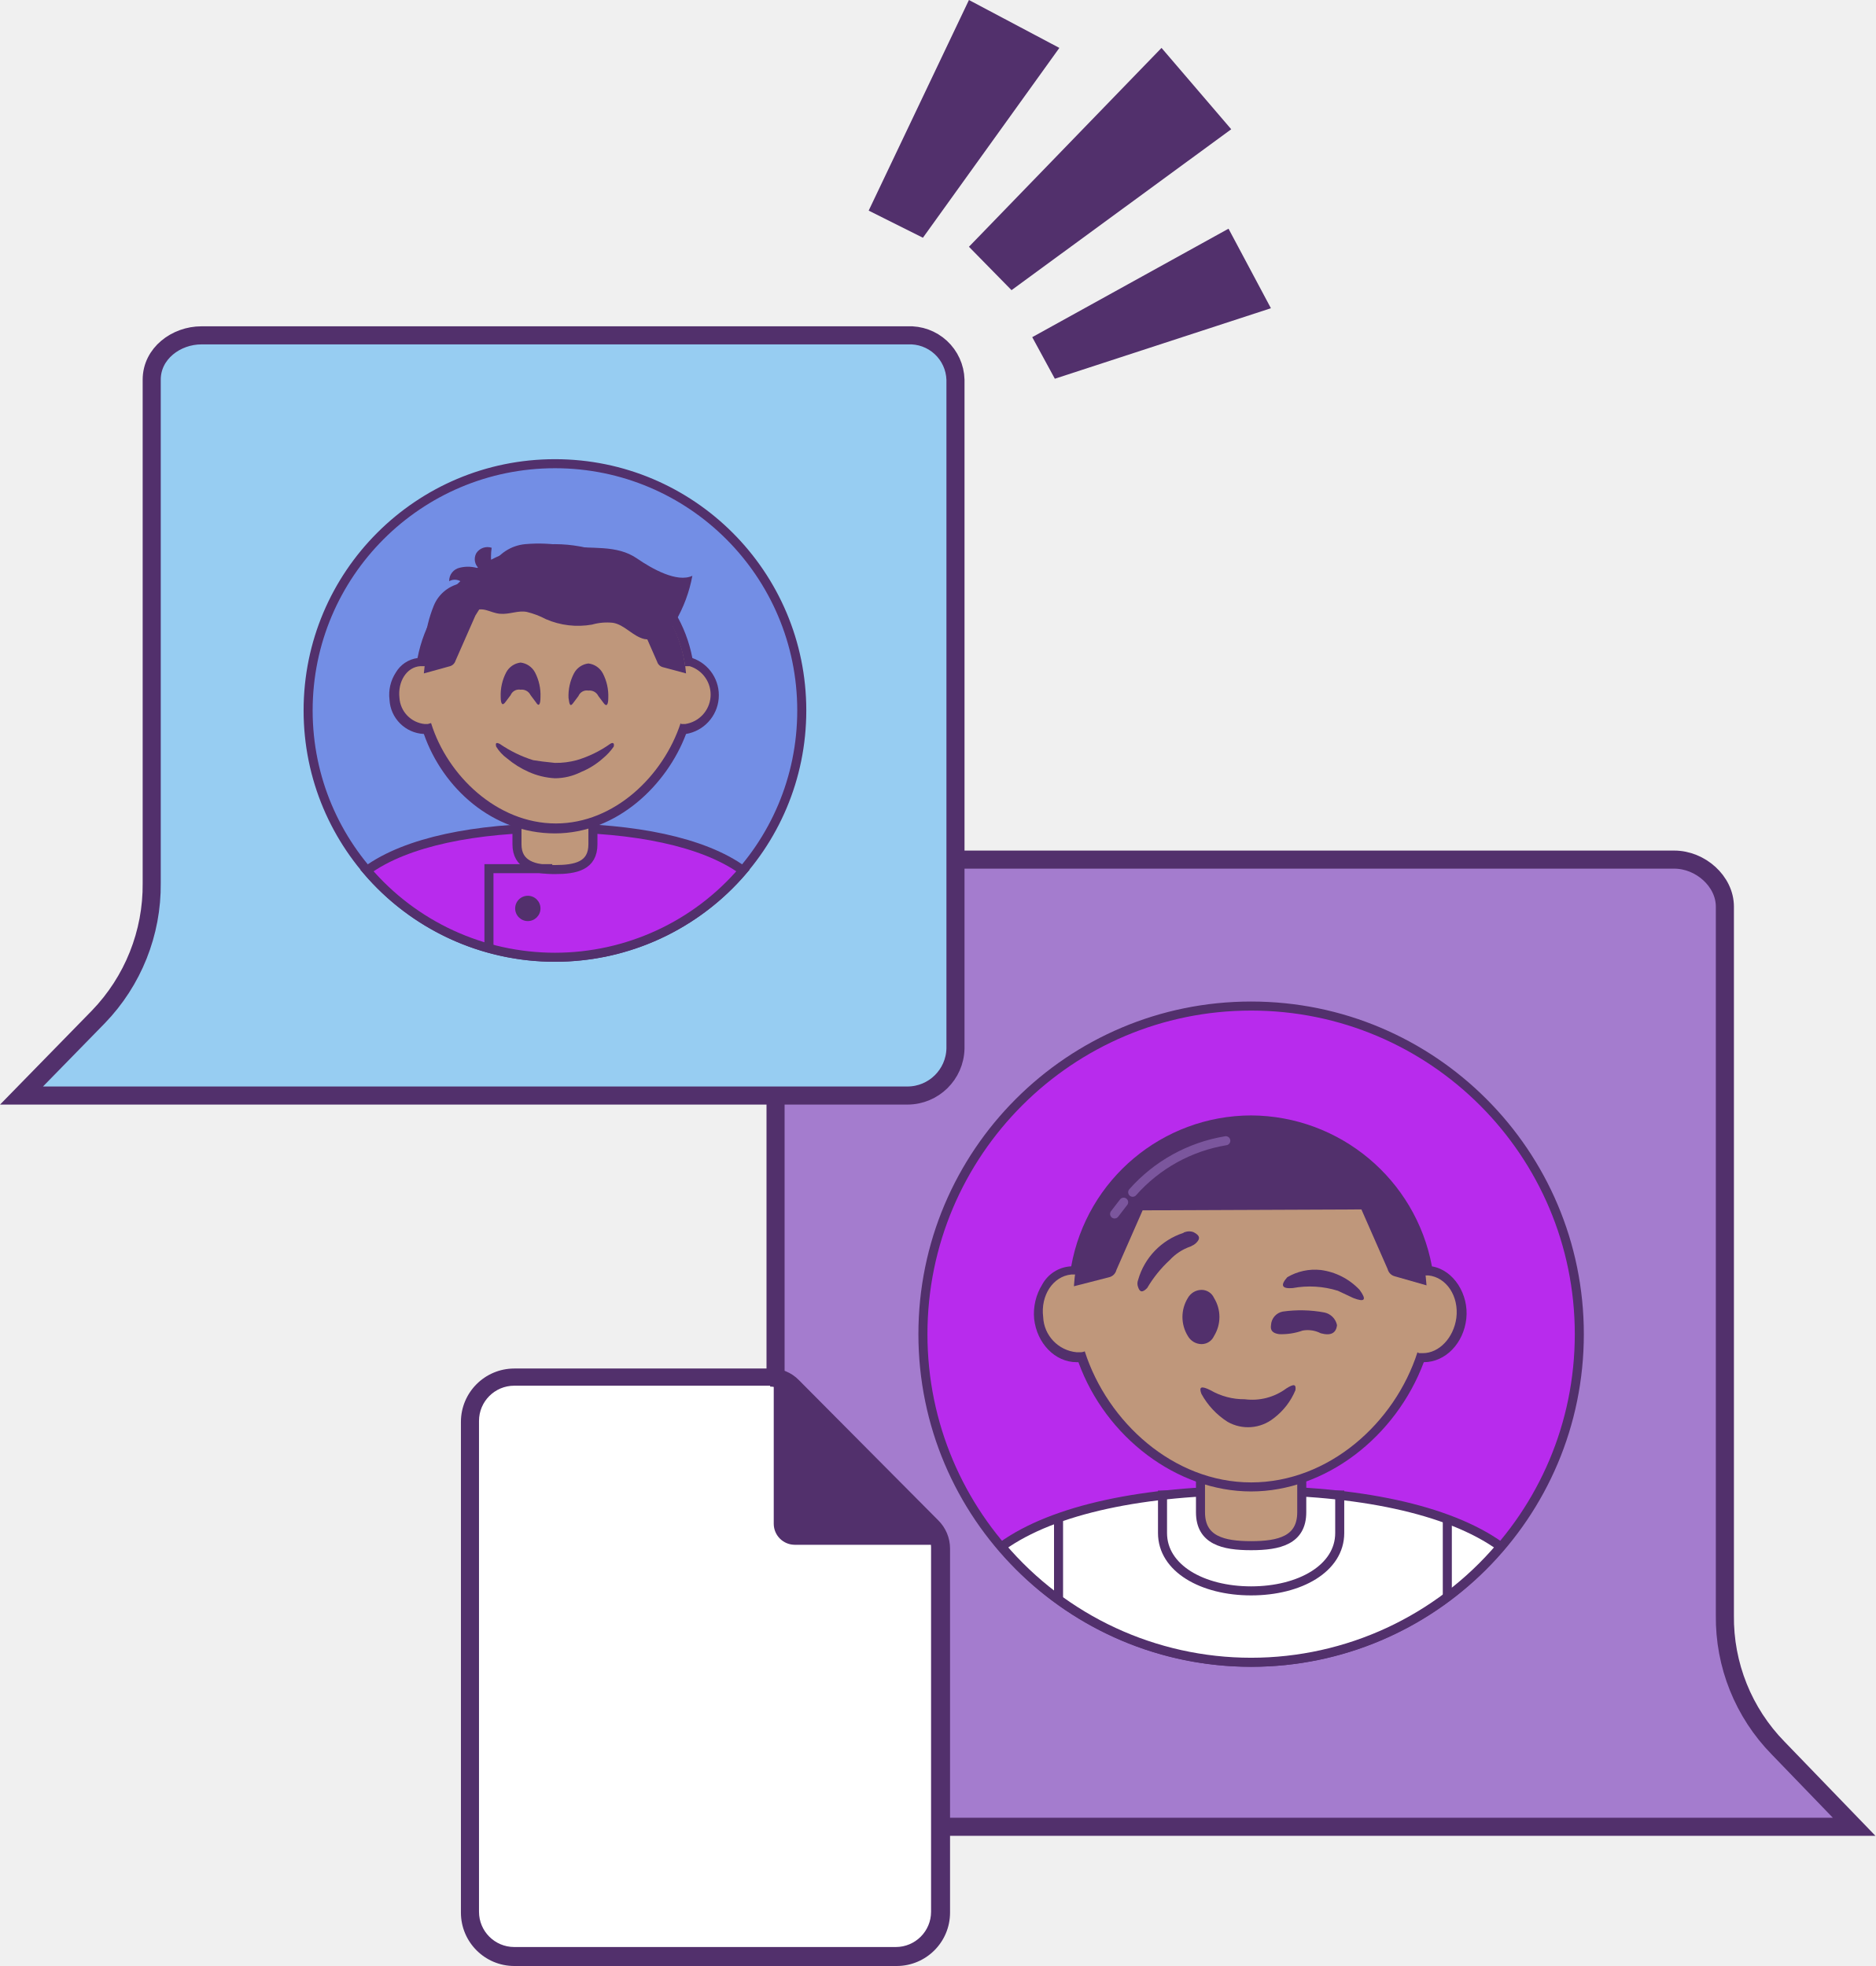
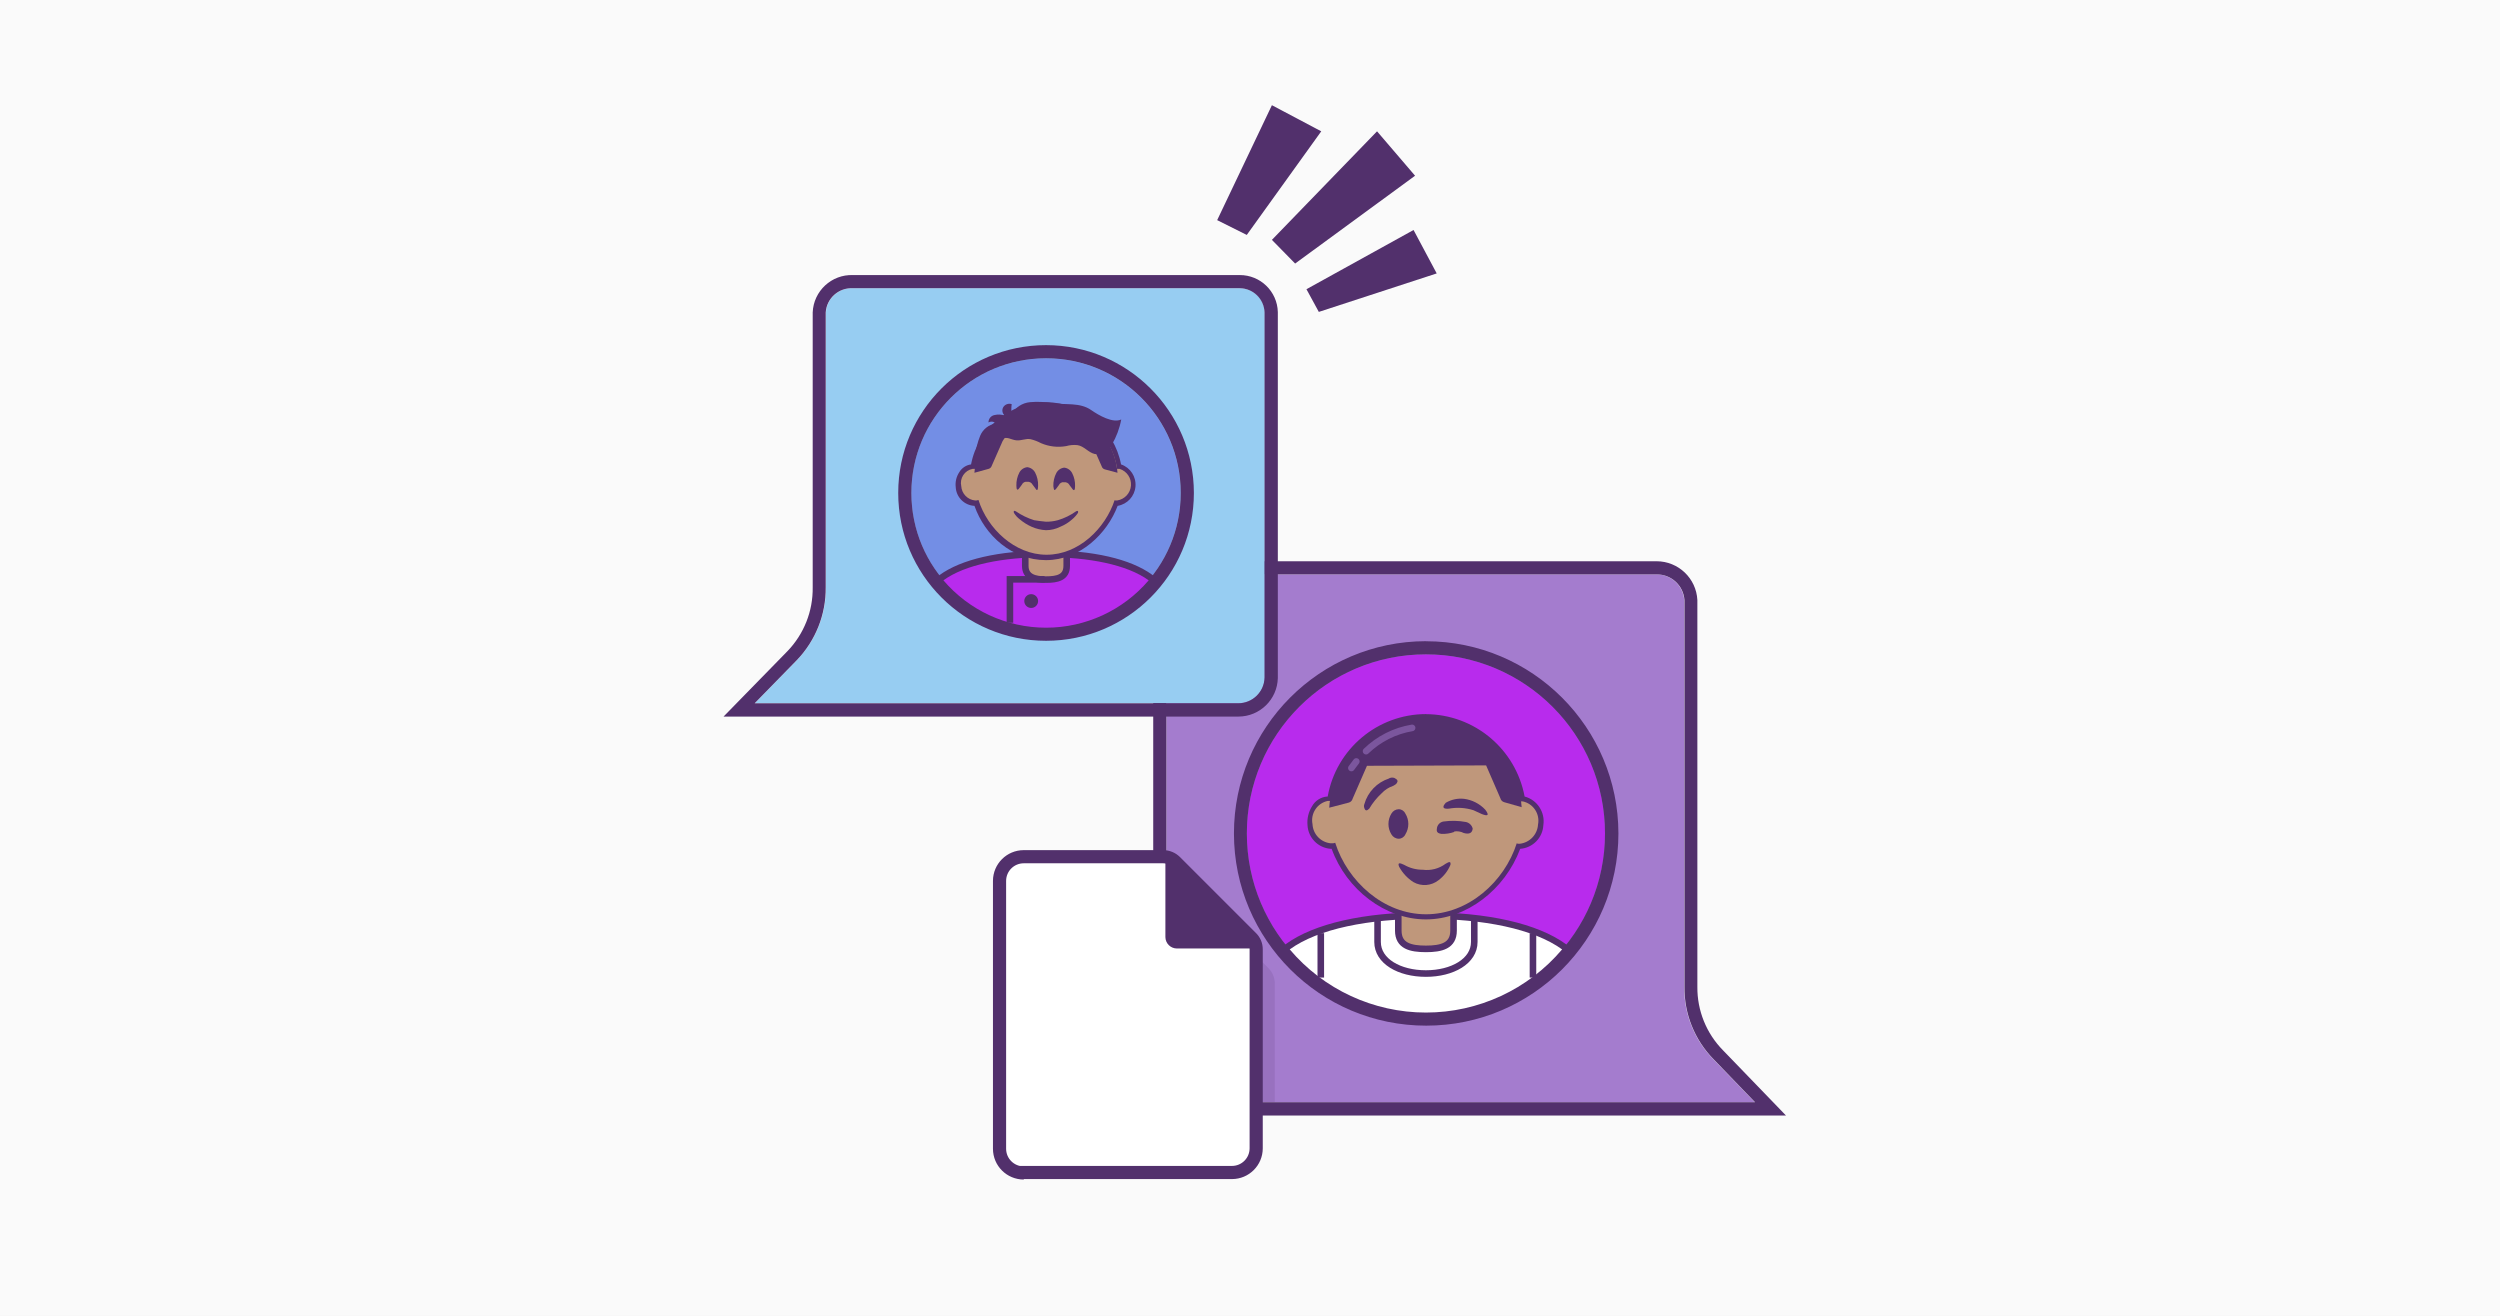
- <svg xmlns="http://www.w3.org/2000/svg" id="Layer_1" data-name="Layer 1" viewBox="0 0 207.43 217.5">
+ <svg xmlns="http://www.w3.org/2000/svg" id="Layer_1" data-name="Layer 1" viewBox="0 0 380 200">
  <defs>
-     <style>.cls-1{fill:#a47cce;}.cls-12,.cls-2,.cls-4{fill:none;}.cls-11,.cls-2,.cls-4,.cls-6,.cls-7{stroke:#52306c;}.cls-11,.cls-12,.cls-2,.cls-4,.cls-6,.cls-7{stroke-miterlimit:10;}.cls-2{stroke-width:2px;}.cls-11,.cls-3{fill:#b82bed;}.cls-5{fill:#97cdf2;}.cls-13,.cls-6{fill:#fff;}.cls-7,.cls-8{fill:#bf977b;}.cls-9{fill:#52306c;}.cls-10{fill:#738ee5;}.cls-12{stroke:#a47cce;stroke-linecap:round;opacity:0.5;isolation:isolate;}</style>
+     <style>.cls-1,.cls-12,.cls-7{fill:none;}.cls-2{fill:#fafafa;}.cls-3{fill:#a47cce;}.cls-14,.cls-4{fill:#52306c;}.cls-5{fill:#b82bed;}.cls-6{fill:#97cdf2;}.cls-15,.cls-7,.cls-9{stroke:#52306c;}.cls-12,.cls-15,.cls-7,.cls-9{stroke-miterlimit:10;}.cls-15,.cls-8{fill:#fff;}.cls-10,.cls-9{fill:#bf977b;}.cls-11{fill:#738ee5;}.cls-12{stroke:#a47cce;stroke-linecap:round;opacity:0.5;isolation:isolate;}.cls-13{clip-path:url(#clip-path);}.cls-14{opacity:0.15;}.cls-15{stroke-width:2px;}</style>
+     <clipPath id="clip-path">
+       <path class="cls-1" d="M256,91.21V150a15.47,15.47,0,0,0,4.42,11l6.3,6.52H181.49a4.14,4.14,0,0,1-4.2-3.9V91.21a4.19,4.19,0,0,1,4.2-3.9h70.35A4.19,4.19,0,0,1,256,91.21Z" />
+     </clipPath>
  </defs>
-   <path class="cls-1" d="M191,100.6V179a20.63,20.63,0,0,0,5.9,14.7l8.4,8.7H91.6a5.52,5.52,0,0,1-5.6-5.2V100.6c0-2.9,2.8-5.2,5.6-5.2h93.8C188.3,95.4,191,97.8,191,100.6Z" transform="translate(-0.22 -0.3)" />
-   <path class="cls-2" d="M191,100.6V179a20.63,20.63,0,0,0,5.9,14.7l8.4,8.7H91.6a5.52,5.52,0,0,1-5.6-5.2V100.6c0-2.9,2.8-5.2,5.6-5.2h93.8C188.3,95.4,191,97.8,191,100.6Z" transform="translate(-0.22 -0.3)" />
-   <circle id="SVGID" class="cls-3" cx="138.38" cy="147.6" r="36.3" />
-   <circle id="SVGID-2" data-name="SVGID" class="cls-4" cx="138.38" cy="147.6" r="36.3" />
-   <path class="cls-5" d="M17,42.3V98a21,21,0,0,1-5.9,14.8l-8.5,8.7h98a5.32,5.32,0,0,0,5.3-5.2v-74a5.06,5.06,0,0,0-5.3-4.9H22.5C19.7,37.4,17,39.4,17,42.3Z" transform="translate(-0.22 -0.3)" />
-   <path class="cls-2" d="M17,42.3V98a21,21,0,0,1-5.9,14.8l-8.5,8.7h98a5.32,5.32,0,0,0,5.3-5.2v-74a5.06,5.06,0,0,0-5.3-4.9H22.5C19.7,37.4,17,39.4,17,42.3Z" transform="translate(-0.22 -0.3)" />
-   <path class="cls-4" d="M124.1,166.6c-0.9,4.5,6,8.9,14.7,8.9s15.4-4.6,14.7-9" transform="translate(-0.22 -0.3)" />
-   <path class="cls-6" d="M138.6,165.2c-11.6,0-21.8,2-27.6,6.2a36.16,36.16,0,0,0,55.2,0C160.4,167.2,150.2,165.2,138.6,165.2Z" transform="translate(-0.22 -0.3)" />
-   <path class="cls-4" d="M128.8,165.2v4.7c0,3.9,4.4,6.4,9.8,6.4h0c5.4,0,9.8-2.5,9.8-6.4v-4.7" transform="translate(-0.22 -0.3)" />
-   <path class="cls-7" d="M144.2,162H133v5.6c0,3.1,2.5,3.7,5.6,3.7h0c3.1,0,5.6-.6,5.6-3.7V162h0Z" transform="translate(-0.22 -0.3)" />
-   <path class="cls-8" d="M138.6,164.8c-9.1,0-16.2-7.1-18.7-14.4h-0.6a4.53,4.53,0,0,1-4.2-4.3c-0.3-2.6,1.3-5.2,3.5-5.5a1.38,1.38,0,0,1,.4-0.3h0.1a19.75,19.75,0,0,1,39,.4c0.1,0,.1.1,0.2,0.1,2.3,0.3,3.8,2.6,3.5,5.3-0.3,2.5-2.1,4.4-4.2,4.4h-0.3C154.8,157.7,147.7,164.8,138.6,164.8Z" transform="translate(-0.22 -0.3)" />
-   <path class="cls-9" d="M138.6,124.7a19.31,19.31,0,0,1,19.1,16.7h0.5c2,0.2,3.4,2.3,3.1,4.7-0.3,2.2-1.9,3.9-3.7,3.9h-0.3a0.37,0.37,0,0,1-.3-0.1c-2.5,7.8-9.8,14.4-18.4,14.4s-15.9-6.7-18.4-14.5a1.27,1.27,0,0,1-.6.1h-0.3a4.09,4.09,0,0,1-3.7-3.9c-0.3-2.4,1.1-4.5,3.1-4.7h0.8a19.31,19.31,0,0,1,19.1-16.6m0-1a20.27,20.27,0,0,0-19.9,16.7h-0.1a3.86,3.86,0,0,0-3.1,2,6.15,6.15,0,0,0-.9,3.8c0.3,2.7,2.3,4.8,4.7,4.8h0.2c3,8.3,10.9,14.3,19.1,14.3s16-6,19.1-14.3c2.4,0,4.4-2.1,4.7-4.8s-1.4-5.4-3.8-5.8a20.45,20.45,0,0,0-20-16.7h0Z" transform="translate(-0.22 -0.3)" />
-   <path class="cls-9" d="M150.8,134.1l2.9,6.6a1.09,1.09,0,0,0,.8.8l3.5,1a19.54,19.54,0,0,0-39,.1l3.9-1a1.09,1.09,0,0,0,.8-0.8l2.9-6.6" transform="translate(-0.22 -0.3)" />
+   <rect class="cls-2" width="380" height="200" />
+   <path class="cls-3" d="M256,91.21V150a15.47,15.47,0,0,0,4.42,11l6.3,6.52H181.49a4.14,4.14,0,0,1-4.2-3.9V91.21a4.19,4.19,0,0,1,4.2-3.9h70.35A4.19,4.19,0,0,1,256,91.21Z" />
+   <path class="cls-4" d="M251.84,87.31a4.19,4.19,0,0,1,4.2,3.9V150a15.47,15.47,0,0,0,4.42,11l6.3,6.53H181.42a4.14,4.14,0,0,1-4.13-3.9V91.21a4.19,4.19,0,0,1,4.2-3.9h70.35m0-2H181.49a6.21,6.21,0,0,0-6.2,5.9v72.57a6.14,6.14,0,0,0,6.13,5.78h90.05l-3.27-3.39-6.3-6.52A13.57,13.57,0,0,1,258,150V91.21a6.21,6.21,0,0,0-6.2-5.9h0Z" />
+   <circle id="SVGID" class="cls-5" cx="216.74" cy="126.69" r="27.23" />
+   <g id="SVGID-2">
+     <path class="cls-4" d="M216.74,99.46a27.22,27.22,0,1,1-27.22,27.22,27.22,27.22,0,0,1,27.22-27.22m0-2A29.22,29.22,0,1,0,246,126.69a29.26,29.26,0,0,0-29.23-29.22h0Z" />
+   </g>
+   <path class="cls-6" d="M125.54,47.49V89.26a15.75,15.75,0,0,1-4.42,11.1l-6.37,6.52h73.5a4,4,0,0,0,4-3.9V47.49a3.79,3.79,0,0,0-3.91-3.68H129.66A3.93,3.93,0,0,0,125.54,47.49Z" />
+   <path class="cls-4" d="M188.42,43.81a3.8,3.8,0,0,1,3.79,3.68V103a4,4,0,0,1-4,3.9h-73.5l6.38-6.53a15.75,15.75,0,0,0,4.42-11.1V47.49a3.93,3.93,0,0,1,4.13-3.68h58.76m0-2H129.66a5.92,5.92,0,0,0-6.13,5.68V89.26A13.68,13.68,0,0,1,119.67,99l-6.37,6.52-3.32,3.4h78.25a6,6,0,0,0,6-5.85V47.43a5.77,5.77,0,0,0-5.79-5.62h0Z" />
+   <path class="cls-7" d="M205.86,140.71c-0.68,3.38,4.5,6.67,11,6.67s11.55-3.45,11-6.75" />
+   <path class="cls-8" d="M216.75,154.41a27.59,27.59,0,0,1-21.1-9.78l-0.35-.41,0.44-.32c4.22-3.06,11.68-4.75,21-4.75s16.77,1.69,21,4.75l0.44,0.32-0.35.41a27.62,27.62,0,0,1-21.07,9.78h0Z" />
+   <path class="cls-4" d="M216.74,139.66c8.7,0,16.35,1.5,20.7,4.65a27.12,27.12,0,0,1-41.4,0c4.35-3.15,12-4.65,20.7-4.65m0-1c-9.42,0-17,1.72-21.29,4.84l-0.87.63,0.7,0.82a28.12,28.12,0,0,0,42.93,0l0.7-.82L238,143.5c-4.31-3.12-11.87-4.84-21.29-4.84h0Z" />
+   <path class="cls-7" d="M209.39,139.66v3.52c0,2.92,3.3,4.8,7.35,4.8h0c4,0,7.35-1.87,7.35-4.8v-3.52" />
+   <path class="cls-9" d="M220.94,137.26h-8.4v4.2c0,2.33,1.88,2.77,4.2,2.77h0c2.33,0,4.2-.45,4.2-2.77v-4.2h0Z" />
+   <path class="cls-10" d="M216.74,139.36c-6.83,0-12.15-5.33-14-10.8h-0.45a3.4,3.4,0,0,1-3.15-3.23c-0.23-2,1-3.9,2.63-4.12A1,1,0,0,1,202,121h0.07a14.81,14.81,0,0,1,29.25.3c0.08,0,.08.08,0.15,0.08,1.73,0.23,2.85,2,2.63,4a3.47,3.47,0,0,1-3.15,3.3h-0.23C228.89,134,223.56,139.36,216.74,139.36Z" />
+   <path class="cls-4" d="M216.74,109.29a14.48,14.48,0,0,1,14.33,12.52h0.38a3,3,0,0,1,2.33,3.52,3.13,3.13,0,0,1-2.77,2.92h-0.23a0.28,0.28,0,0,1-.23-0.08c-1.87,5.85-7.35,10.8-13.8,10.8s-11.93-5-13.8-10.87a1,1,0,0,1-.45.08h-0.23a3.07,3.07,0,0,1-2.77-2.92,3,3,0,0,1,2.32-3.52h0.6a14.48,14.48,0,0,1,14.32-12.45m0-.75a15.2,15.2,0,0,0-14.93,12.53h-0.07a2.9,2.9,0,0,0-2.32,1.5,4.61,4.61,0,0,0-.68,2.85,3.8,3.8,0,0,0,3.52,3.6h0.15c2.25,6.23,8.17,10.73,14.33,10.73s12-4.5,14.33-10.73a3.8,3.8,0,0,0,3.52-3.6,3.9,3.9,0,0,0-2.85-4.35,15.34,15.34,0,0,0-15-12.52h0Z" />
+   <path class="cls-4" d="M225.89,116.34l2.17,5a0.82,0.82,0,0,0,.6.6l2.63,0.75a14.66,14.66,0,0,0-29.25.08L205,122a0.82,0.82,0,0,0,.6-0.6l2.18-5" />
  <g id="a">
-     <path class="cls-9" d="M144.3,147.5a3.16,3.16,0,0,1,2,.3q1.65,0.45,1.8-.9a1.8,1.8,0,0,0-1.4-1.4,14.21,14.21,0,0,0-4.6-.1,1.6,1.6,0,0,0-1.3,1.5c-0.1.6,0.2,0.9,0.9,1a7,7,0,0,0,2.6-.4m-10.2,6.6c-1-.5-1.3-0.4-1,0.4a8.51,8.51,0,0,0,2.9,3.1,4.56,4.56,0,0,0,5.1-.4,7.47,7.47,0,0,0,2.4-3.1c0.1-.7-0.2-0.7-1-0.2a6.33,6.33,0,0,1-4.6,1.2,7.46,7.46,0,0,1-3.8-1m-1-11.1a1.76,1.76,0,0,0-1.5.9,4,4,0,0,0,0,4.2,1.76,1.76,0,0,0,1.5.9,1.51,1.51,0,0,0,1.4-.9,4,4,0,0,0,0-4.2,1.51,1.51,0,0,0-1.4-.9m-0.4-5.4c0.3-.4.1-0.7-0.5-1a1.39,1.39,0,0,0-.9,0,0.35,0.35,0,0,0-.2.1,7.67,7.67,0,0,0-5,5.2,1.1,1.1,0,0,0,0,.8c0.2,0.6.5,0.6,1,.1a13.61,13.61,0,0,1,2.5-3.1,5.63,5.63,0,0,1,2.3-1.5c0.1,0,.1-0.1.2-0.1a1.58,1.58,0,0,0,.6-0.5m17.2,6.3c1.3,0.5,1.5.2,0.7-.9a7.17,7.17,0,0,0-4.3-2.2,6,6,0,0,0-3.7.8q-1.2,1.35.6,1.2a10.38,10.38,0,0,1,5,.3Z" transform="translate(-0.22 -0.3)" />
+     <path class="cls-4" d="M221,126.39a2.37,2.37,0,0,1,1.5.23q1.24,0.34,1.35-.67a1.35,1.35,0,0,0-1-1,10.66,10.66,0,0,0-3.45-.08,1.2,1.2,0,0,0-1,1.13c-0.08.45,0.15,0.67,0.67,0.75a5.25,5.25,0,0,0,2-.3m-7.65,5c-0.75-.37-1-0.3-0.75.3a6.38,6.38,0,0,0,2.17,2.33,3.42,3.42,0,0,0,3.83-.3,5.6,5.6,0,0,0,1.8-2.33c0.08-.52-0.15-0.52-0.75-0.15a4.75,4.75,0,0,1-3.45.9,5.6,5.6,0,0,1-2.85-.75M212.61,123a1.32,1.32,0,0,0-1.12.67,3,3,0,0,0,0,3.15,1.32,1.32,0,0,0,1.13.67,1.13,1.13,0,0,0,1-.67,3,3,0,0,0,0-3.15,1.13,1.13,0,0,0-1-.67m-0.3-4c0.23-.3.08-0.52-0.37-0.75a1,1,0,0,0-.67,0,0.26,0.26,0,0,0-.15.08,5.75,5.75,0,0,0-3.75,3.9,0.82,0.82,0,0,0,0,.6c0.15,0.45.38,0.45,0.75,0.08a10.21,10.21,0,0,1,1.88-2.33,4.22,4.22,0,0,1,1.73-1.12c0.08,0,.08-0.08.15-0.08a1.19,1.19,0,0,0,.45-0.37m12.9,4.73c1,0.38,1.13.15,0.52-.67a5.38,5.38,0,0,0-3.23-1.65,4.5,4.5,0,0,0-2.77.6q-0.9,1,.45.9a7.78,7.78,0,0,1,3.75.23Z" />
  </g>
-   <circle id="SVGID-3" data-name="SVGID" class="cls-10" cx="61.38" cy="78.6" r="27.3" />
-   <circle id="SVGID-4" data-name="SVGID" class="cls-4" cx="61.38" cy="78.6" r="27.3" />
-   <path class="cls-11" d="M61.6,91.9c-8.7,0-16.4,1.5-20.8,4.7a27.33,27.33,0,0,0,41.6,0C78,93.4,70.3,91.9,61.6,91.9Z" transform="translate(-0.22 -0.3)" />
-   <path class="cls-7" d="M65.8,89.5H57.4v4.2c0,2.3,1.9,2.8,4.2,2.8h0c2.3,0,4.2-.4,4.2-2.8V89.5Z" transform="translate(-0.22 -0.3)" />
-   <path class="cls-8" d="M61.6,92c-6.8,0-12.2-5.5-14.2-11H47.1a3.56,3.56,0,0,1-3.3-3.4c-0.2-2.1,1-3.9,2.8-4.1h0.2a15,15,0,0,1,29.6,0h0c1.8,0.2,3,2,2.8,4.1A3.56,3.56,0,0,1,75.9,81H75.7C73.8,86.5,68.4,92,61.6,92Z" transform="translate(-0.22 -0.3)" />
-   <path class="cls-9" d="M61.6,61.5A14.64,14.64,0,0,1,76,74h0.5a3.29,3.29,0,0,1-.5,6.4H75.7c-0.1,0-.2,0-0.2-0.1-1.9,5.8-7.3,11.1-13.8,11.1s-12-5.3-13.8-11.1c-0.1,0-.3.1-0.4,0.1H47.2a3.11,3.11,0,0,1-2.8-2.9c-0.2-1.8.8-3.4,2.3-3.5h0.6A14.3,14.3,0,0,1,61.6,61.5m0-1A15.52,15.52,0,0,0,46.4,73.1,3.29,3.29,0,0,0,44,74.7a4.49,4.49,0,0,0-.7,3,4,4,0,0,0,3.8,3.8h0c2.1,6,7.6,11,14.5,11s12.4-5.4,14.5-11a4.35,4.35,0,0,0,.7-8.4A15.52,15.52,0,0,0,61.6,60.5h0Z" transform="translate(-0.22 -0.3)" />
-   <path class="cls-9" d="M70.7,68.5l2.2,5a0.9,0.9,0,0,0,.6.6l2.6,0.7a14.55,14.55,0,0,0-29,0L50,74a0.9,0.9,0,0,0,.6-0.6l2.2-5,0.5-.8,4-2.2,5.4,1.7Z" transform="translate(-0.22 -0.3)" />
-   <path class="cls-9" d="M58.5,68a9,9,0,0,1,2.1.8,8.94,8.94,0,0,0,5.1.6,6,6,0,0,1,2.3-.2c1.3,0.2,2.2,1.5,3.5,1.8a3.16,3.16,0,0,0,3.4-1.9A15.74,15.74,0,0,0,76.8,64c-1.7.8-4.5-.8-6.1-1.9-2.3-1.6-5.1-1-7.9-1.4a17,17,0,0,0-4.5-.2,4.77,4.77,0,0,0-3.7,2.4,6.7,6.7,0,0,1,0-2,1.47,1.47,0,0,0-1.7.6,1.38,1.38,0,0,0,.3,1.7,3.76,3.76,0,0,0-2.1-.1,1.49,1.49,0,0,0-1.2,1.5,1.23,1.23,0,0,1,1.5.2,4.09,4.09,0,0,0-3.2,2.5,14.48,14.48,0,0,0-1,4.1,18.46,18.46,0,0,1-.4,2.3c-0.1-.4,1.1,0,1.5,0s-0.1.1-.1,0.5c1.3-.1,2.1-1.5,2.5-2.8s0.7-2.7,1.8-3.4,1.9,0.1,3,.2S57.5,67.8,58.5,68Z" transform="translate(-0.22 -0.3)" />
-   <g id="a-2" data-name="a">
-     <path class="cls-9" d="M55.1,82.9a4.56,4.56,0,0,0,1.2,1.3,10,10,0,0,0,2.4,1.5,8.17,8.17,0,0,0,2.9.7,6.48,6.48,0,0,0,2.9-.7,8.31,8.31,0,0,0,2.4-1.5,6.42,6.42,0,0,0,1.2-1.3c0.1-.4-0.1-0.5-0.4-0.3A12.49,12.49,0,0,1,64,84.4a8.75,8.75,0,0,1-2.4.3q-1.5-.15-2.4-0.3a13.77,13.77,0,0,1-3.7-1.8c-0.4-.2-0.5-0.1-0.4.3M60,77.4a5.4,5.4,0,0,0-.6-2.7,2.08,2.08,0,0,0-1.6-1.1h0a2.08,2.08,0,0,0-1.6,1.1,5.4,5.4,0,0,0-.6,2.7c0,0.8.2,1,.5,0.6l0.6-.8a1,1,0,0,1,1.1-.6h0a1.08,1.08,0,0,1,1.1.6L59.5,78c0.3,0.5.5,0.3,0.5-.6m3.6,0.7,0.6-.8a1,1,0,0,1,1.1-.6h0a1.08,1.08,0,0,1,1.1.6L67,78.1c0.3,0.4.5,0.2,0.5-.6a5.4,5.4,0,0,0-.6-2.7,2.08,2.08,0,0,0-1.6-1.1h0a2.08,2.08,0,0,0-1.6,1.1,5.4,5.4,0,0,0-.6,2.7C63.2,78.3,63.3,78.5,63.6,78.1Z" transform="translate(-0.22 -0.3)" />
+   <circle id="SVGID-3" class="cls-11" cx="158.99" cy="74.94" r="20.47" />
+   <g id="SVGID-4">
+     <path class="cls-4" d="M159,54.46a20.47,20.47,0,1,1-20.47,20.47A20.47,20.47,0,0,1,159,54.46m0-2a22.47,22.47,0,1,0,22.47,22.47A22.5,22.5,0,0,0,159,52.46h0Z" />
  </g>
-   <polygon class="cls-9" points="107.17 27.3 111.88 32.1 136.18 14.3 128.47 5.3 107.17 27.3" />
-   <polygon class="cls-9" points="114.17 37.3 135.88 25.3 140.57 34.1 116.67 41.9 114.17 37.3" />
-   <polygon class="cls-9" points="102.08 26.3 96.08 23.3 107.17 0 117.17 5.3 102.08 26.3" />
-   <polyline class="cls-4" points="61.08 96.1 54.08 96.1 54.08 101.8 54.08 104.9" />
-   <circle class="cls-9" cx="58.38" cy="100.5" r="1.4" />
-   <line class="cls-4" x1="117.08" y1="167.8" x2="117.08" y2="176.8" />
-   <line class="cls-4" x1="160.08" y1="167.8" x2="160.08" y2="176.8" />
-   <path class="cls-12" d="M124.5,133.3c-0.3.4-.7,0.9-1,1.3" transform="translate(-0.22 -0.3)" />
-   <path class="cls-12" d="M135.8,126.5a17.55,17.55,0,0,0-10.3,5.7" transform="translate(-0.22 -0.3)" />
-   <path class="cls-13" d="M57.1,216.7a4.91,4.91,0,0,1-4.9-4.9V157.5a4.91,4.91,0,0,1,4.9-4.9H85.4a3.49,3.49,0,0,1,2.4,1L103.2,169a3.25,3.25,0,0,1,1,2.4v40.3a4.91,4.91,0,0,1-4.9,4.9H57.1v0.1Z" transform="translate(-0.22 -0.3)" />
-   <path class="cls-9" d="M85.4,153.7a2.41,2.41,0,0,1,1.7.7l15.4,15.4a2.34,2.34,0,0,1,.7,1.7v40.3a3.9,3.9,0,0,1-3.9,3.9H57.1a3.9,3.9,0,0,1-3.9-3.9V157.5a3.9,3.9,0,0,1,3.9-3.9H85.4m0-1.9H57.1a5.91,5.91,0,0,0-5.9,5.9v54.3a5.91,5.91,0,0,0,5.9,5.9H99.4a5.91,5.91,0,0,0,5.9-5.9V171.6a4.39,4.39,0,0,0-1.3-3.1L88.6,153a4.22,4.22,0,0,0-3.2-1.3h0Z" transform="translate(-0.22 -0.3)" />
-   <path class="cls-9" d="M85.8,152.7v16.2a2.33,2.33,0,0,0,2.3,2.3h16.6" transform="translate(-0.22 -0.3)" />
+   <path class="cls-5" d="M159,95.91a21,21,0,0,1-16-7.38l-0.35-.41,0.44-.32c3.21-2.33,8.85-3.62,15.89-3.62s12.68,1.29,15.89,3.62l0.44,0.32-0.35.41a21,21,0,0,1-16,7.38h0Z" />
+   <path class="cls-4" d="M159,84.69c6.53,0,12.3,1.13,15.6,3.52a20.5,20.5,0,0,1-31.2,0c3.3-2.4,9.07-3.52,15.6-3.52m0-1c-7.14,0-12.89,1.32-16.19,3.72l-0.87.64,0.7,0.82a21.5,21.5,0,0,0,32.72,0L176,88l-0.87-.64c-3.3-2.4-9-3.72-16.19-3.72h0Z" />
+   <path class="cls-9" d="M162.14,82.89h-6.3V86c0,1.73,1.43,2.1,3.15,2.1h0c1.72,0,3.15-.3,3.15-2.1V82.89Z" />
+   <path class="cls-10" d="M159,84.76c-5.1,0-9.15-4.12-10.65-8.25h-0.22A2.67,2.67,0,0,1,145.64,74a2.64,2.64,0,0,1,2.1-3.07h0.15a11.25,11.25,0,0,1,22.2,0h0a2.64,2.64,0,0,1,2.1,3.07,2.67,2.67,0,0,1-2.48,2.55h-0.15C168.14,80.64,164.09,84.76,159,84.76Z" />
+   <path class="cls-4" d="M159,61.89a11,11,0,0,1,10.8,9.38h0.38a2.47,2.47,0,0,1-.37,4.8h-0.23c-0.07,0-.15,0-0.15-0.07-1.43,4.35-5.48,8.32-10.35,8.32s-9-4-10.35-8.32c-0.07,0-.22.07-0.3,0.07h-0.22a2.33,2.33,0,0,1-2.1-2.18,2.18,2.18,0,0,1,1.72-2.62h0.45A10.73,10.73,0,0,1,159,61.89m0-.75a11.64,11.64,0,0,0-11.4,9.45,2.47,2.47,0,0,0-1.8,1.2,3.37,3.37,0,0,0-.53,2.25,3,3,0,0,0,2.85,2.85h0c1.57,4.5,5.7,8.25,10.88,8.25s9.3-4.05,10.88-8.25a3.26,3.26,0,0,0,.52-6.3A11.64,11.64,0,0,0,159,61.14h0Z" />
+   <path class="cls-4" d="M165.81,67.14l1.65,3.75a0.68,0.68,0,0,0,.45.45l1.95,0.52a10.91,10.91,0,0,0-21.75,0l2.18-.6a0.68,0.68,0,0,0,.45-0.45l1.65-3.75,0.38-.6,3-1.65,4.05,1.27Z" />
+   <path class="cls-4" d="M156.66,66.76a6.75,6.75,0,0,1,1.57.6,6.71,6.71,0,0,0,3.82.45,4.5,4.5,0,0,1,1.73-.15c1,0.15,1.65,1.13,2.63,1.35A2.37,2.37,0,0,0,169,67.59a11.81,11.81,0,0,0,1.43-3.83c-1.27.6-3.37-.6-4.57-1.43-1.73-1.2-3.82-.75-5.93-1.05a12.75,12.75,0,0,0-3.37-.15,3.58,3.58,0,0,0-2.78,1.8,5,5,0,0,1,0-1.5,1.1,1.1,0,0,0-1.28.45,1,1,0,0,0,.22,1.28,2.82,2.82,0,0,0-1.57-.07,1.12,1.12,0,0,0-.9,1.13,0.92,0.92,0,0,1,1.13.15,3.07,3.07,0,0,0-2.4,1.88,10.86,10.86,0,0,0-.75,3.07,13.85,13.85,0,0,1-.3,1.73c-0.07-.3.82,0,1.13,0s-0.07.07-.07,0.38c1-.07,1.57-1.12,1.88-2.1a4.23,4.23,0,0,1,1.35-2.55c0.82-.53,1.43.07,2.25,0.15S155.91,66.61,156.66,66.76Z" />
+   <g id="a-2">
+     <path class="cls-4" d="M154.11,77.94a3.42,3.42,0,0,0,.9,1,7.5,7.5,0,0,0,1.8,1.13,6.13,6.13,0,0,0,2.18.52,4.86,4.86,0,0,0,2.17-.52,6.23,6.23,0,0,0,1.8-1.12,4.82,4.82,0,0,0,.9-1c0.07-.3-0.07-0.37-0.3-0.23a9.37,9.37,0,0,1-2.77,1.35,6.56,6.56,0,0,1-1.8.23q-1.13-.11-1.8-0.23a10.33,10.33,0,0,1-2.78-1.35c-0.3-.15-0.37-0.07-0.3.23m3.68-4.12a4.05,4.05,0,0,0-.45-2,1.56,1.56,0,0,0-1.2-.82h0a1.56,1.56,0,0,0-1.2.82,4.05,4.05,0,0,0-.45,2c0,0.6.15,0.75,0.38,0.45l0.45-.6a0.75,0.75,0,0,1,.82-0.45h0a0.81,0.81,0,0,1,.82.45l0.45,0.6c0.22,0.38.38,0.23,0.38-.45m2.7,0.52,0.45-.6a0.75,0.75,0,0,1,.82-0.45h0a0.81,0.81,0,0,1,.82.45l0.45,0.6c0.23,0.3.38,0.15,0.38-.45a4,4,0,0,0-.45-2,1.56,1.56,0,0,0-1.2-.82h0a1.56,1.56,0,0,0-1.2.82,4.05,4.05,0,0,0-.45,2C160.19,74.49,160.26,74.64,160.49,74.34Z" />
+   </g>
+   <polygon class="cls-4" points="193.33 36.46 196.86 40.06 215.09 26.71 209.31 19.96 193.33 36.46" />
+   <polygon class="cls-4" points="198.58 43.96 214.86 34.96 218.38 41.56 200.46 47.41 198.58 43.96" />
+   <polygon class="cls-4" points="189.51 35.71 185.01 33.46 193.33 15.99 200.83 19.96 189.51 35.71" />
+   <polyline class="cls-7" points="158.76 88.06 153.51 88.06 153.51 92.34 153.51 94.66" />
+   <circle class="cls-4" cx="156.74" cy="91.36" r="1.05" />
+   <line class="cls-7" x1="200.76" y1="141.84" x2="200.76" y2="148.59" />
+   <line class="cls-7" x1="233.01" y1="141.84" x2="233.01" y2="148.59" />
+   <path class="cls-12" d="M206.16,115.74l-0.75,1" />
+   <path class="cls-12" d="M214.64,110.64a13.16,13.16,0,0,0-7,3.54" />
+   <g class="cls-13">
+     <path class="cls-14" d="M178.84,134.54H157.61a4.43,4.43,0,0,0-4.43,4.42v40.73a4.43,4.43,0,0,0,4.43,4.42h31.73a4.43,4.43,0,0,0,4.43-4.42V149.46a3.29,3.29,0,0,0-1-2.33l-11.55-11.62a3.17,3.17,0,0,0-2.4-1h0Z" />
+   </g>
+   <path class="cls-15" d="M155.61,178.29a3.68,3.68,0,0,1-3.68-3.67V133.89a3.68,3.68,0,0,1,3.68-3.67h21.23a2.62,2.62,0,0,1,1.8.75l11.55,11.55a2.44,2.44,0,0,1,.75,1.8v30.23a3.68,3.68,0,0,1-3.68,3.67H155.61v0.08Z" />
+   <path class="cls-4" d="M177.14,130.29v12.15a1.75,1.75,0,0,0,1.73,1.73h12.45" />
</svg>
